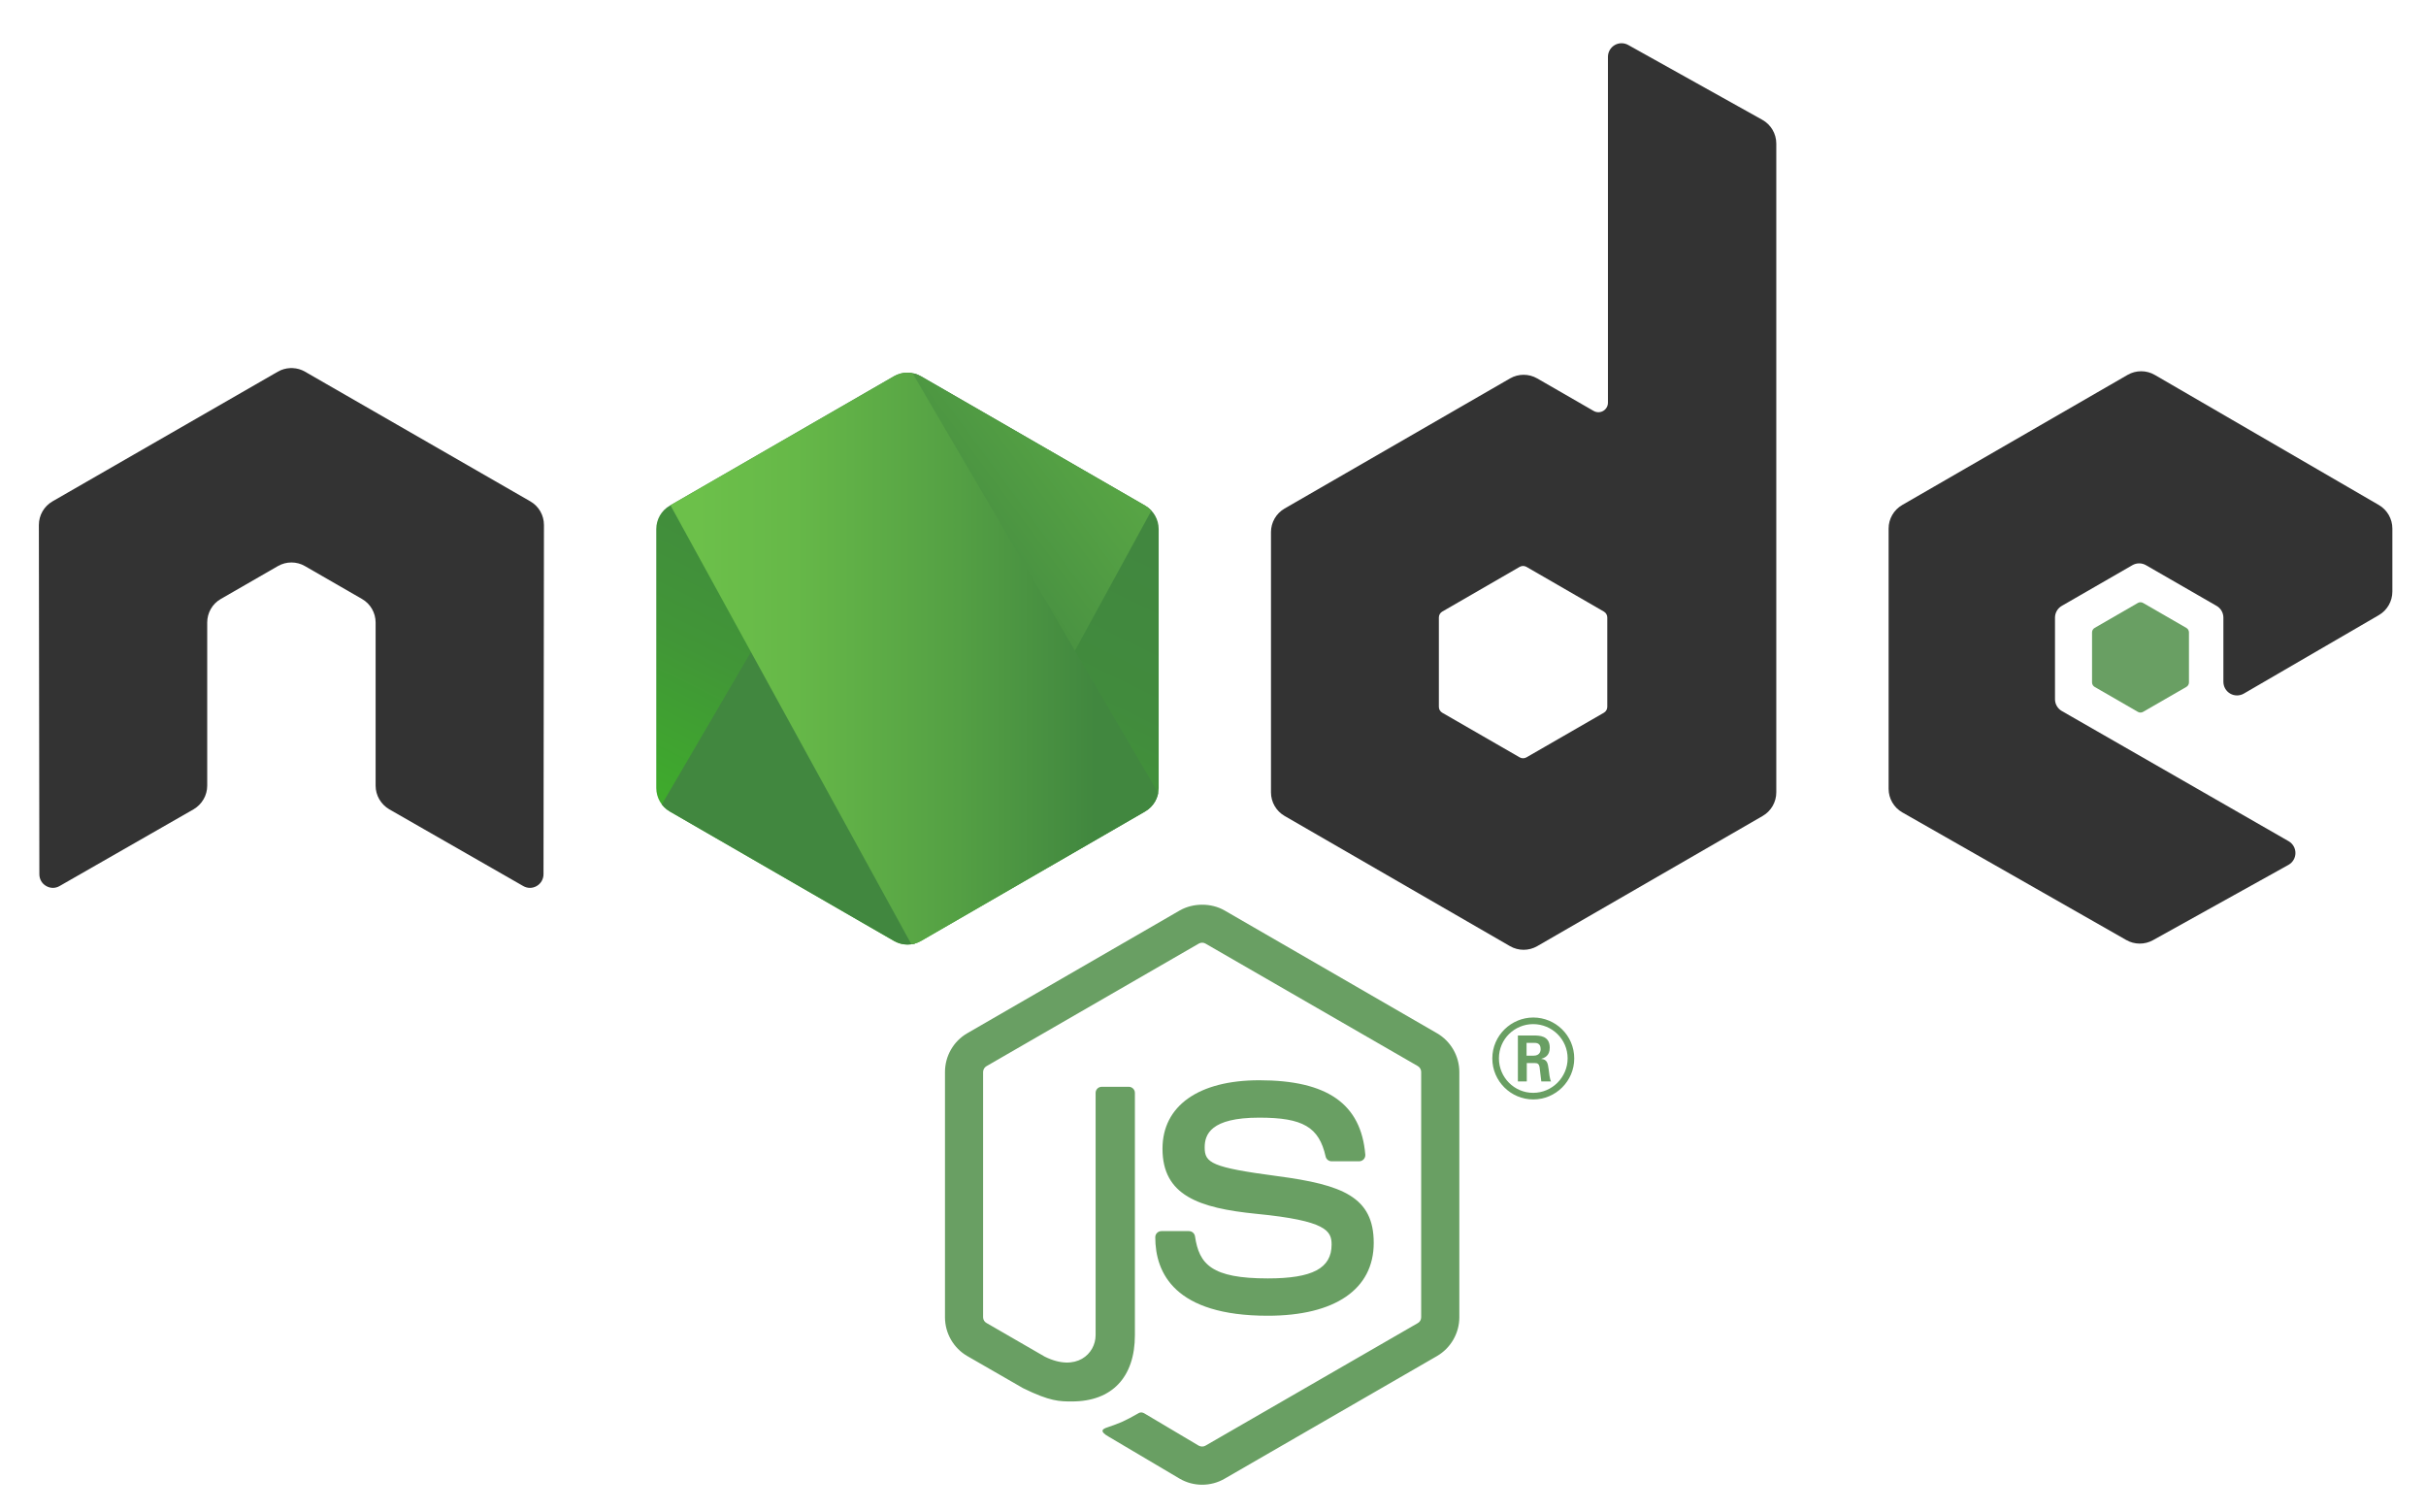
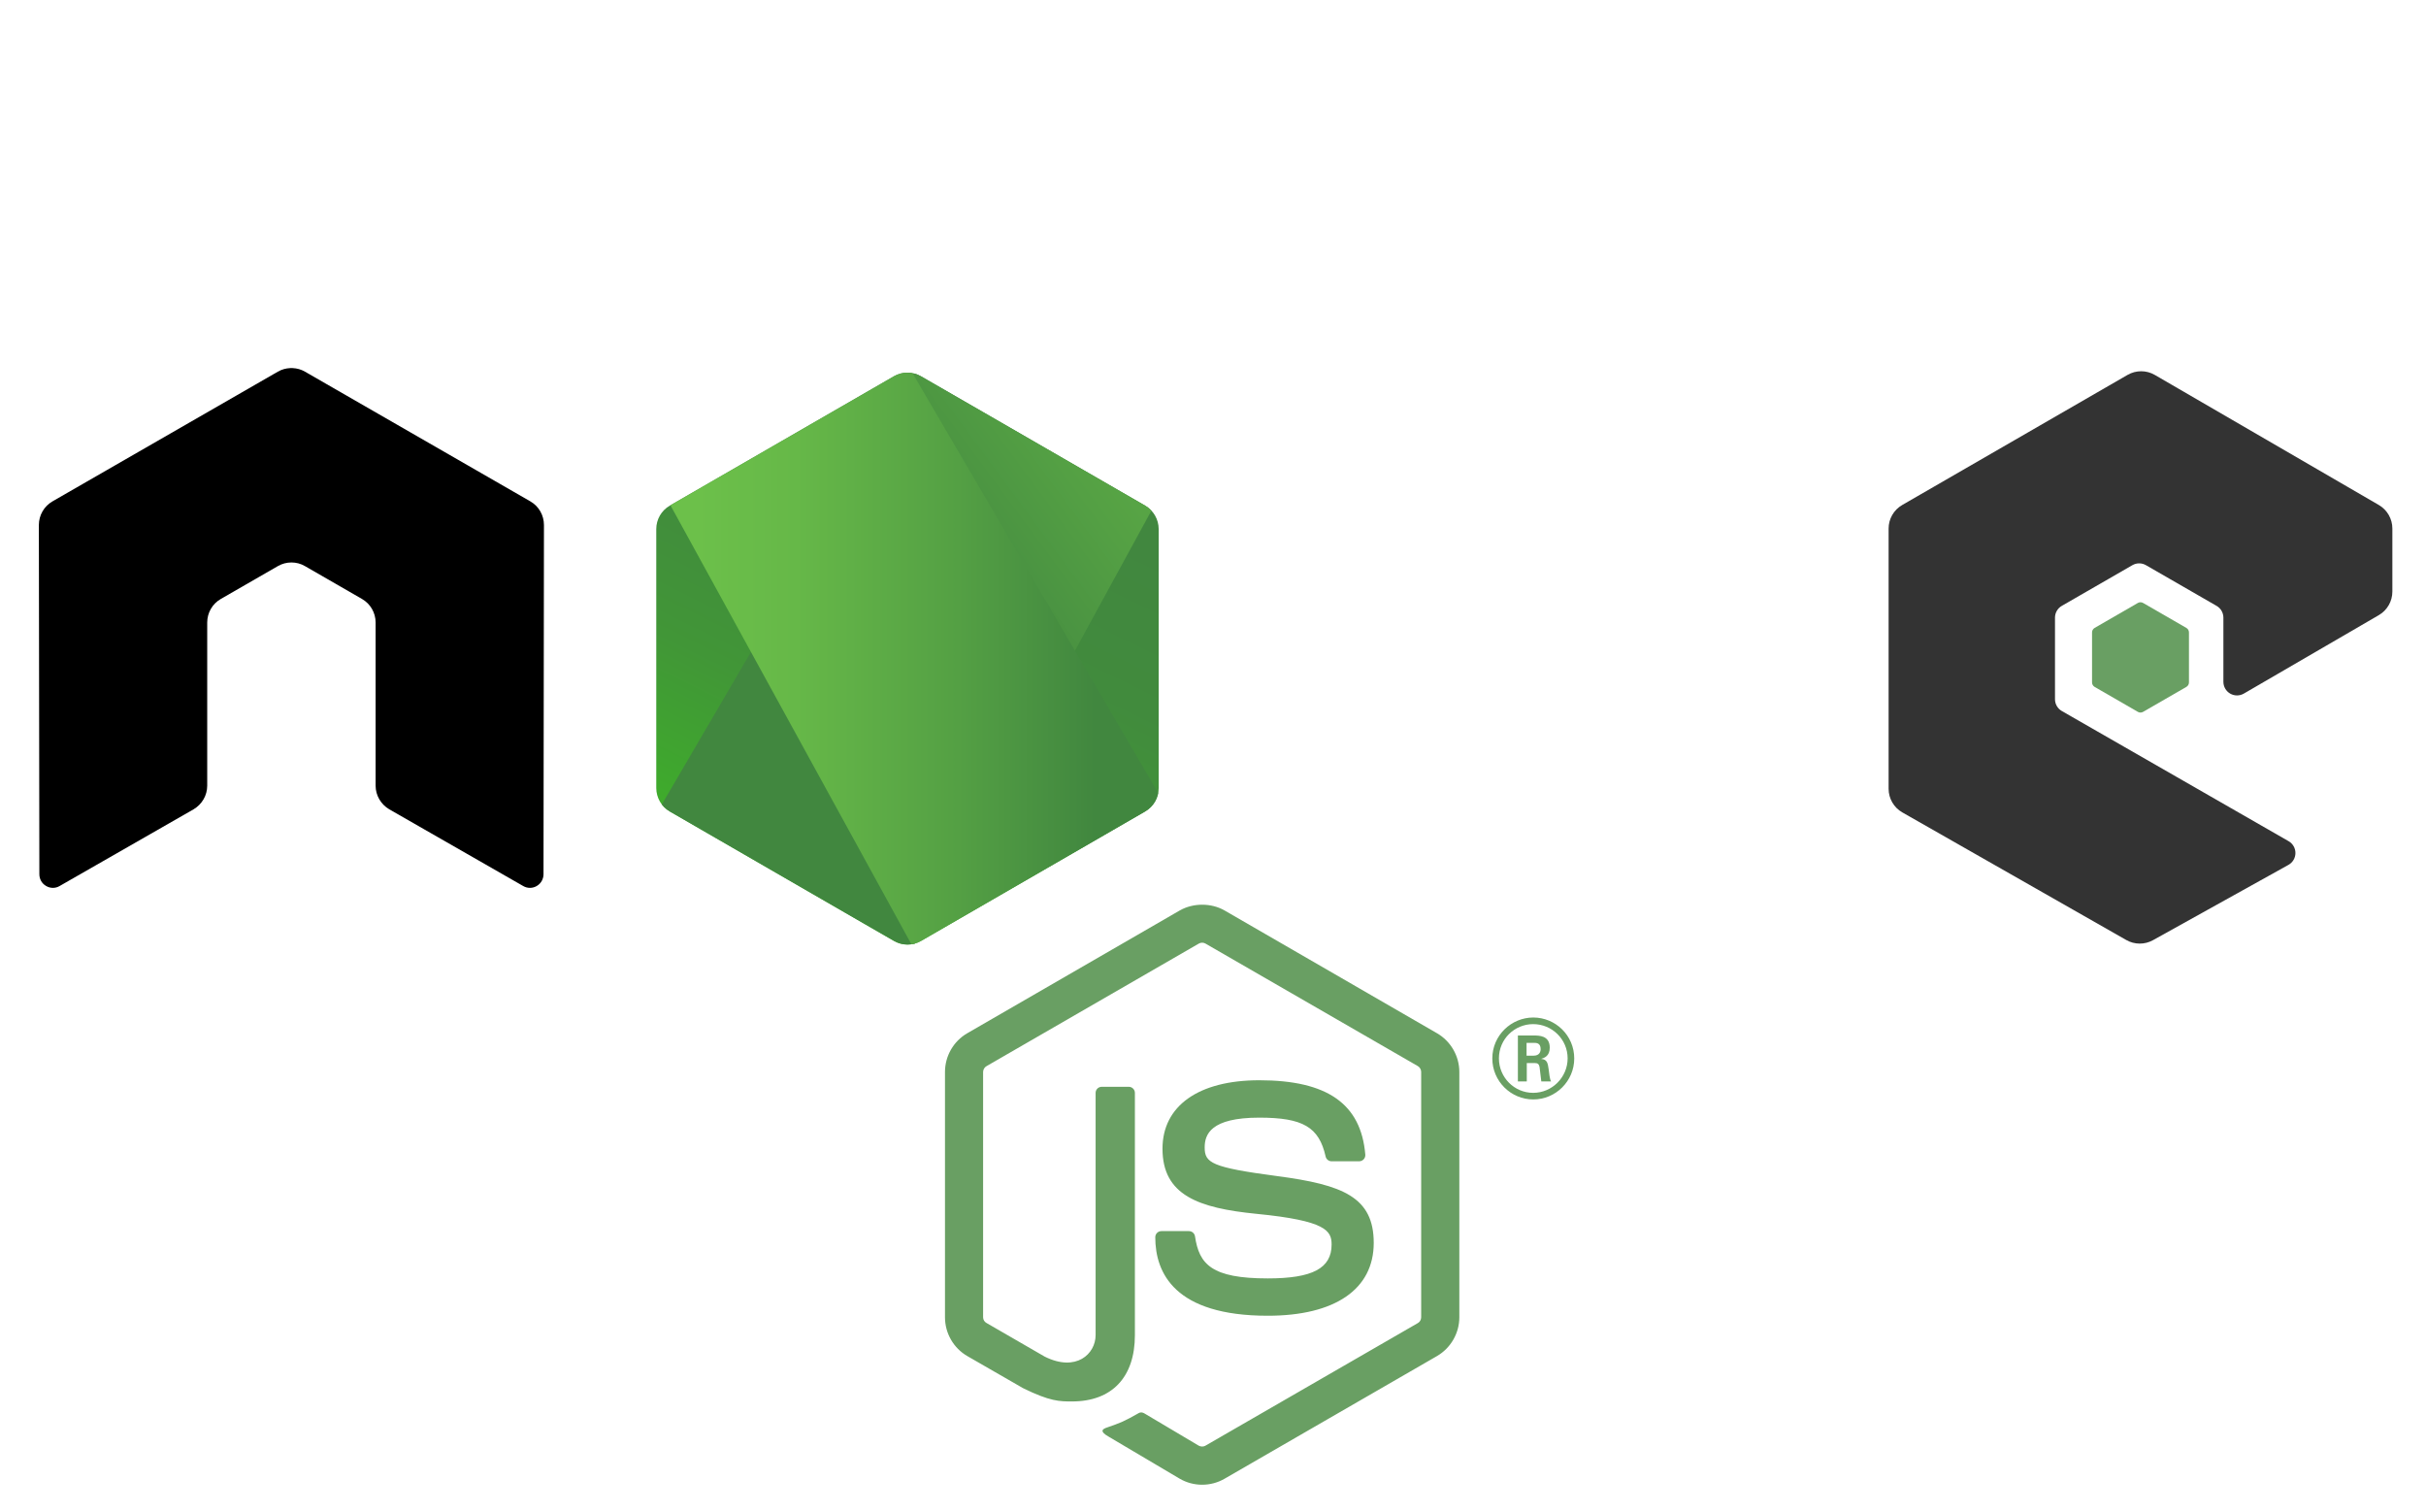
<svg xmlns="http://www.w3.org/2000/svg" xmlns:xlink="http://www.w3.org/1999/xlink" enable-background="new 0 0 456 284" id="Layer_1" version="1.1" viewBox="0 0 456 284" xml:space="preserve">
  <g>
    <path d="M225.953,279.054c-1.46,0-2.912-0.381-4.19-1.121l-13.339-7.892c-1.991-1.115-1.018-1.509-0.362-1.738   c2.657-0.922,3.195-1.135,6.031-2.743c0.295-0.166,0.687-0.103,0.992,0.076l10.247,6.084c0.372,0.206,0.896,0.206,1.237,0   l39.95-23.058c0.372-0.212,0.61-0.64,0.61-1.081v-46.103c0-0.451-0.239-0.872-0.62-1.101l-39.933-23.038   c-0.368-0.216-0.859-0.216-1.231,0l-39.923,23.045c-0.388,0.222-0.634,0.657-0.634,1.094v46.103c0,0.441,0.245,0.859,0.63,1.068   l10.944,6.323c5.938,2.969,9.573-0.528,9.573-4.041v-45.52c0-0.643,0.518-1.151,1.161-1.151h5.066c0.634,0,1.158,0.508,1.158,1.151   v45.52c0,7.925-4.316,12.47-11.829,12.47c-2.309,0-4.127,0-9.202-2.501l-10.476-6.031c-2.587-1.496-4.19-4.293-4.19-7.288v-46.103   c0-2.995,1.602-5.792,4.19-7.281l39.95-23.085c2.528-1.43,5.888-1.43,8.396,0l39.947,23.085c2.587,1.496,4.196,4.286,4.196,7.281   v46.103c0,2.995-1.609,5.782-4.196,7.288l-39.947,23.065C228.882,278.673,227.433,279.054,225.953,279.054z" fill="#699F63" />
    <path d="M238.293,247.292c-17.482,0-21.144-8.024-21.144-14.755c0-0.64,0.514-1.151,1.155-1.151h5.165   c0.577,0,1.058,0.415,1.148,0.979c0.78,5.258,3.105,7.912,13.677,7.912c8.416,0,11.999-1.904,11.999-6.369   c0-2.574-1.015-4.485-14.095-5.766c-10.93-1.081-17.691-3.496-17.691-12.241c0-8.061,6.794-12.868,18.186-12.868   c12.798,0,19.131,4.442,19.933,13.972c0.03,0.328-0.086,0.644-0.305,0.889c-0.219,0.229-0.524,0.368-0.846,0.368h-5.185   c-0.537,0-1.012-0.381-1.121-0.902c-1.244-5.533-4.269-7.301-12.476-7.301c-9.189,0-10.257,3.201-10.257,5.599   c0,2.906,1.261,3.752,13.667,5.394c12.277,1.622,18.109,3.921,18.109,12.549C258.21,242.306,250.952,247.292,238.293,247.292z" fill="#699F63" />
  </g>
  <g>
    <path d="M295.899,198.941c0,4.236-3.463,7.699-7.699,7.699c-4.197,0-7.699-3.422-7.699-7.699   c0-4.359,3.586-7.701,7.699-7.701C292.356,191.24,295.899,194.582,295.899,198.941z M281.744,198.919   c0,3.586,2.892,6.479,6.435,6.479c3.586,0,6.479-2.954,6.479-6.479c0-3.584-2.932-6.436-6.479-6.436   C284.676,192.484,281.744,195.293,281.744,198.919z M285.307,194.622h2.976c1.018,0,3.015,0,3.015,2.282   c0,1.589-1.018,1.914-1.632,2.118c1.184,0.082,1.264,0.856,1.426,1.956c0.083,0.692,0.206,1.874,0.448,2.281h-1.831   c-0.043-0.406-0.328-2.607-0.328-2.728c-0.119-0.49-0.285-0.733-0.895-0.733h-1.506v3.461h-1.672v-8.637H285.307z M286.939,198.41   h1.343c1.098,0,1.304-0.773,1.304-1.221c0-1.183-0.816-1.183-1.264-1.183h-1.383L286.939,198.41L286.939,198.41z" fill="#699F63" />
  </g>
-   <path d="M102.243,98.677c0-1.841-0.969-3.533-2.558-4.445L57.33,69.857c-0.716-0.421-1.519-0.64-2.332-0.674  c-0.073,0-0.378,0-0.438,0c-0.809,0.033-1.612,0.252-2.339,0.674L9.866,94.232c-1.579,0.912-2.561,2.604-2.561,4.445l0.093,65.635  c0,0.912,0.474,1.762,1.277,2.209c0.786,0.471,1.758,0.471,2.541,0l25.172-14.414c1.592-0.945,2.561-2.614,2.561-4.438v-30.665  c0-1.828,0.968-3.52,2.554-4.428l10.718-6.173c0.799-0.461,1.672-0.687,2.564-0.687c0.872,0,1.768,0.226,2.544,0.687l10.715,6.173  c1.586,0.909,2.558,2.601,2.558,4.428v30.665c0,1.824,0.982,3.503,2.564,4.438l25.165,14.414c0.789,0.471,1.775,0.471,2.558,0  c0.78-0.448,1.271-1.297,1.271-2.209L102.243,98.677z" fill="#333333" />
-   <path d="M306.04,8.451c-0.793-0.441-1.76-0.431-2.543,0.028c-0.781,0.46-1.262,1.299-1.262,2.206v65  c0,0.639-0.342,1.231-0.894,1.551c-0.554,0.32-1.237,0.32-1.792,0l-10.608-6.112c-1.583-0.912-3.53-0.91-5.112,0.002l-42.372,24.453  c-1.584,0.914-2.559,2.603-2.559,4.43v48.916c0,1.828,0.975,3.516,2.558,4.432l42.37,24.471c1.584,0.914,3.534,0.914,5.118,0  l42.376-24.471c1.583-0.915,2.558-2.604,2.558-4.432V26.989c0-1.854-1.003-3.565-2.624-4.469L306.04,8.451z M302.109,132.853  c0,0.456-0.244,0.879-0.64,1.106l-14.548,8.386c-0.395,0.227-0.882,0.227-1.277,0l-14.548-8.386c-0.396-0.227-0.64-0.65-0.64-1.106  v-16.799c0-0.456,0.244-0.879,0.639-1.108l14.548-8.403c0.396-0.229,0.884-0.229,1.28,0l14.548,8.403  c0.395,0.229,0.639,0.652,0.639,1.108L302.109,132.853L302.109,132.853z" fill="#333333" />
+   <path d="M102.243,98.677c0-1.841-0.969-3.533-2.558-4.445L57.33,69.857c-0.716-0.421-1.519-0.64-2.332-0.674  c-0.073,0-0.378,0-0.438,0c-0.809,0.033-1.612,0.252-2.339,0.674L9.866,94.232c-1.579,0.912-2.561,2.604-2.561,4.445l0.093,65.635  c0,0.912,0.474,1.762,1.277,2.209c0.786,0.471,1.758,0.471,2.541,0l25.172-14.414c1.592-0.945,2.561-2.614,2.561-4.438v-30.665  c0-1.828,0.968-3.52,2.554-4.428l10.718-6.173c0.799-0.461,1.672-0.687,2.564-0.687c0.872,0,1.768,0.226,2.544,0.687l10.715,6.173  c1.586,0.909,2.558,2.601,2.558,4.428v30.665c0,1.824,0.982,3.503,2.564,4.438l25.165,14.414c0.789,0.471,1.775,0.471,2.558,0  c0.78-0.448,1.271-1.297,1.271-2.209L102.243,98.677z" fill="##ffff" />
+   <path d="M306.04,8.451c-0.793-0.441-1.76-0.431-2.543,0.028c-0.781,0.46-1.262,1.299-1.262,2.206v65  c0,0.639-0.342,1.231-0.894,1.551c-0.554,0.32-1.237,0.32-1.792,0l-10.608-6.112c-1.583-0.912-3.53-0.91-5.112,0.002l-42.372,24.453  c-1.584,0.914-2.559,2.603-2.559,4.43v48.916c0,1.828,0.975,3.516,2.558,4.432l42.37,24.471c1.584,0.914,3.534,0.914,5.118,0  l42.376-24.471c1.583-0.915,2.558-2.604,2.558-4.432V26.989c0-1.854-1.003-3.565-2.624-4.469L306.04,8.451z M302.109,132.853  c0,0.456-0.244,0.879-0.64,1.106l-14.548,8.386c-0.395,0.227-0.882,0.227-1.277,0l-14.548-8.386c-0.396-0.227-0.64-0.65-0.64-1.106  v-16.799c0-0.456,0.244-0.879,0.639-1.108l14.548-8.403c0.396-0.229,0.884-0.229,1.28,0l14.548,8.403  c0.395,0.229,0.639,0.652,0.639,1.108L302.109,132.853L302.109,132.853z" fill="#ffff" />
  <g>
    <path d="M447.131,115.615c1.576-0.915,2.546-2.601,2.546-4.424V99.337c0-1.823-0.97-3.51-2.548-4.425L405.03,70.469   c-1.584-0.921-3.54-0.922-5.127-0.007l-42.356,24.453c-1.583,0.914-2.558,2.602-2.558,4.43v48.903c0,1.839,0.987,3.536,2.584,4.445   l42.093,23.985c1.552,0.886,3.455,0.896,5.017,0.028l25.46-14.151c0.808-0.449,1.311-1.297,1.315-2.219   c0.007-0.922-0.484-1.776-1.284-2.236l-42.625-24.465c-0.796-0.456-1.285-1.304-1.285-2.22v-15.326c0-0.914,0.487-1.76,1.28-2.216   l13.266-7.648c0.789-0.456,1.765-0.456,2.554,0l13.273,7.648c0.793,0.456,1.28,1.302,1.28,2.216v12.058   c0,0.916,0.49,1.762,1.282,2.218c0.793,0.458,1.77,0.454,2.561-0.005L447.131,115.615z" fill="#333333" />
    <path d="M401.842,113.324c0.304-0.176,0.678-0.176,0.982,0l8.13,4.69c0.304,0.176,0.491,0.499,0.491,0.851v9.388   c0,0.352-0.187,0.675-0.491,0.851l-8.13,4.69c-0.304,0.176-0.678,0.176-0.982,0l-8.124-4.69c-0.304-0.176-0.491-0.499-0.491-0.851   v-9.388c0-0.352,0.187-0.675,0.491-0.851L401.842,113.324z" fill="#699F63" />
  </g>
  <g>
    <g>
      <linearGradient gradientTransform="matrix(1 0 0 -1 0 288.11)" gradientUnits="userSpaceOnUse" id="XMLID_2_" x1="187.702" x2="149.637" y1="199.285" y2="121.633">
        <stop offset="0" style="stop-color:#41873F" />
        <stop offset="0.329" style="stop-color:#418B3D" />
        <stop offset="0.635" style="stop-color:#419637" />
        <stop offset="0.932" style="stop-color:#3FA92D" />
        <stop offset="1" style="stop-color:#3FAE2A" />
      </linearGradient>
      <path d="M173.12,70.717c-1.574-0.909-3.514-0.909-5.087,0l-42.134,24.314    c-1.576,0.909-2.546,2.588-2.546,4.408v48.666c0,1.818,0.97,3.497,2.544,4.408l42.134,24.334c1.575,0.909,3.515,0.909,5.091,0    l42.124-24.334c1.574-0.91,2.543-2.59,2.543-4.408V99.437c0-1.818-0.97-3.497-2.545-4.406L173.12,70.717z" fill="url(#XMLID_2_)" id="XMLID_143_" />
    </g>
    <g>
      <defs>
        <path d="M173.12,70.717c-1.574-0.909-3.514-0.909-5.087,0l-42.134,24.314c-1.576,0.909-2.546,2.588-2.546,4.408     v48.666c0,1.818,0.97,3.497,2.544,4.408l42.134,24.334c1.575,0.909,3.515,0.909,5.091,0l42.124-24.334     c1.574-0.91,2.543-2.59,2.543-4.408V99.437c0-1.818-0.97-3.497-2.545-4.406L173.12,70.717z" id="SVGID_1_" />
      </defs>
      <clipPath id="SVGID_2_">
        <use overflow="visible" xlink:href="#SVGID_1_" />
      </clipPath>
      <g clip-path="url(#SVGID_2_)">
        <path d="M167.944,70.717l-42.222,24.314C124.146,95.94,123,97.619,123,99.439v48.666     c0,1.203,0.514,2.339,1.313,3.238l47.44-81.152C170.479,69.877,169.101,70.049,167.944,70.717z" fill="none" />
        <path d="M171.988,177.339c0.41-0.113,0.81-0.275,1.186-0.492l42.177-24.334c1.574-0.91,2.649-2.59,2.649-4.408     V99.437c0-1.338-0.598-2.598-1.54-3.534L171.988,177.339z" fill="none" />
        <linearGradient gradientTransform="matrix(1 0 0 -1 0 288.11)" gradientUnits="userSpaceOnUse" id="SVGID_3_" x1="164.157" x2="270.965" y1="158.647" y2="237.562">
          <stop offset="0.138" style="stop-color:#41873F" />
          <stop offset="0.403" style="stop-color:#54A044" />
          <stop offset="0.714" style="stop-color:#66B848" />
          <stop offset="0.908" style="stop-color:#6CC04A" />
        </linearGradient>
        <path d="M215.327,95.031l-42.252-24.314c-0.417-0.241-0.863-0.413-1.322-0.526l-47.44,81.152     c0.409,0.46,0.888,0.861,1.42,1.169l42.323,24.334c1.199,0.692,2.624,0.854,3.931,0.492l44.473-81.436     C216.122,95.568,215.743,95.271,215.327,95.031z" fill="url(#SVGID_3_)" />
      </g>
    </g>
    <g>
      <defs>
        <path d="M173.12,70.717c-1.574-0.909-3.514-0.909-5.087,0l-42.134,24.314c-1.576,0.909-2.546,2.588-2.546,4.408     v48.666c0,1.818,0.97,3.497,2.544,4.408l42.134,24.334c1.575,0.909,3.515,0.909,5.091,0l42.124-24.334     c1.574-0.91,2.543-2.59,2.543-4.408V99.437c0-1.818-0.97-3.497-2.545-4.406L173.12,70.717z" id="SVGID_4_" />
      </defs>
      <clipPath id="SVGID_5_">
        <use overflow="visible" xlink:href="#SVGID_4_" />
      </clipPath>
      <g clip-path="url(#SVGID_5_)">
        <path d="M218,148.105V99.437c0-1.818-1.098-3.497-2.673-4.406l-42.252-24.314c-0.485-0.28-1.011-0.463-1.551-0.571     l46.317,79.128C217.94,148.895,218,148.505,218,148.105z" fill="none" />
        <path d="M125.722,95.031C124.146,95.94,123,97.619,123,99.439v48.666c0,1.818,1.16,3.497,2.733,4.408l42.323,24.334     c0.995,0.574,2.146,0.784,3.256,0.632l-45.337-82.594L125.722,95.031z" fill="none" />
        <linearGradient gradientTransform="matrix(1 0 0 -1 0 288.11)" gradientUnits="userSpaceOnUse" id="SVGID_6_" x1="121.862" x2="219.279" y1="226.166" y2="226.166">
          <stop offset="0.092" style="stop-color:#6CC04A" />
          <stop offset="0.286" style="stop-color:#66B848" />
          <stop offset="0.597" style="stop-color:#54A044" />
          <stop offset="0.862" style="stop-color:#41873F" />
        </linearGradient>
        <polygon fill="url(#SVGID_6_)" points="166.627,61.779 166.047,62.11 166.821,62.11    " />
        <linearGradient gradientTransform="matrix(1 0 0 -1 0 288.11)" gradientUnits="userSpaceOnUse" id="SVGID_7_" x1="121.862" x2="219.279" y1="164.348" y2="164.348">
          <stop offset="0.092" style="stop-color:#6CC04A" />
          <stop offset="0.286" style="stop-color:#66B848" />
          <stop offset="0.597" style="stop-color:#54A044" />
          <stop offset="0.862" style="stop-color:#41873F" />
        </linearGradient>
        <path d="M215.351,152.513c1.228-0.71,2.144-1.891,2.491-3.238l-46.317-79.128     c-1.209-0.241-2.492-0.058-3.581,0.571l-41.968,24.168l45.337,82.594c0.647-0.088,1.281-0.298,1.861-0.632L215.351,152.513z" fill="url(#SVGID_7_)" />
        <linearGradient gradientTransform="matrix(1 0 0 -1 0 288.11)" gradientUnits="userSpaceOnUse" id="SVGID_8_" x1="121.862" x2="219.279" y1="136.537" y2="136.537">
          <stop offset="0.092" style="stop-color:#6CC04A" />
          <stop offset="0.286" style="stop-color:#66B848" />
          <stop offset="0.597" style="stop-color:#54A044" />
          <stop offset="0.862" style="stop-color:#41873F" />
        </linearGradient>
        <polygon fill="url(#SVGID_8_)" points="219.279,151.73 219,151.253 219,151.892    " />
        <linearGradient gradientTransform="matrix(1 0 0 -1 0 288.11)" gradientUnits="userSpaceOnUse" id="SVGID_9_" x1="121.862" x2="219.279" y1="123.968" y2="123.968">
          <stop offset="0.092" style="stop-color:#6CC04A" />
          <stop offset="0.286" style="stop-color:#66B848" />
          <stop offset="0.597" style="stop-color:#54A044" />
          <stop offset="0.862" style="stop-color:#41873F" />
        </linearGradient>
        <path d="M215.351,152.513l-42.177,24.334c-0.58,0.335-1.214,0.544-1.861,0.632l0.84,1.53L219,151.892     v-0.639l-1.158-1.978C217.495,150.622,216.579,151.802,215.351,152.513z" fill="url(#SVGID_9_)" />
        <linearGradient gradientTransform="matrix(1 0 0 -1 0 288.11)" gradientUnits="userSpaceOnUse" id="SVGID_10_" x1="233.472" x2="173.391" y1="201.588" y2="79.023">
          <stop offset="0" style="stop-color:#41873F" />
          <stop offset="0.329" style="stop-color:#418B3D" />
          <stop offset="0.635" style="stop-color:#419637" />
          <stop offset="0.932" style="stop-color:#3FA92D" />
          <stop offset="1" style="stop-color:#3FAE2A" />
        </linearGradient>
        <path d="M215.351,152.513l-42.177,24.334c-0.58,0.335-1.214,0.544-1.861,0.632l0.84,1.53L219,151.892     v-0.639l-1.158-1.978C217.495,150.622,216.579,151.802,215.351,152.513z" fill="url(#SVGID_10_)" />
      </g>
    </g>
  </g>
</svg>
